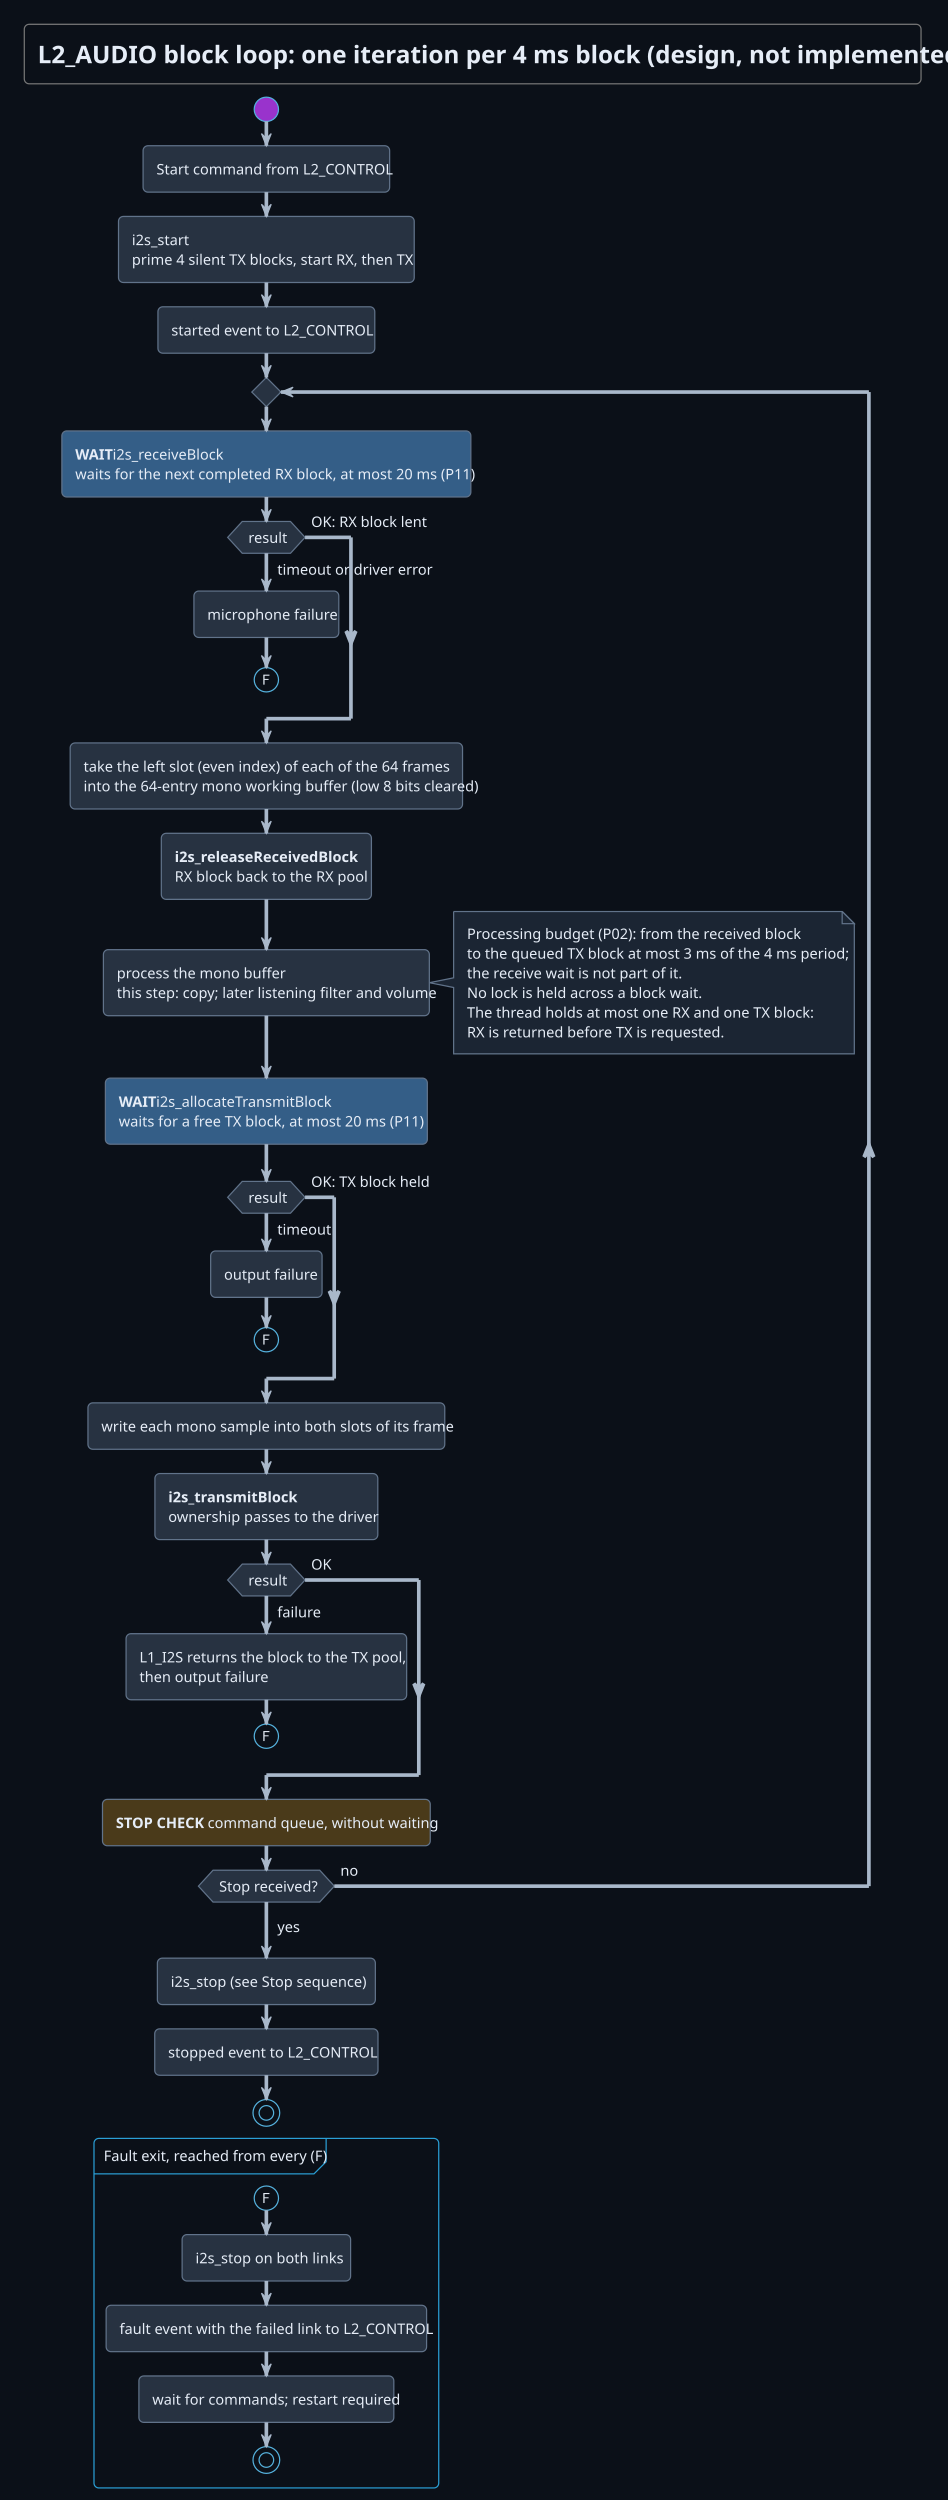
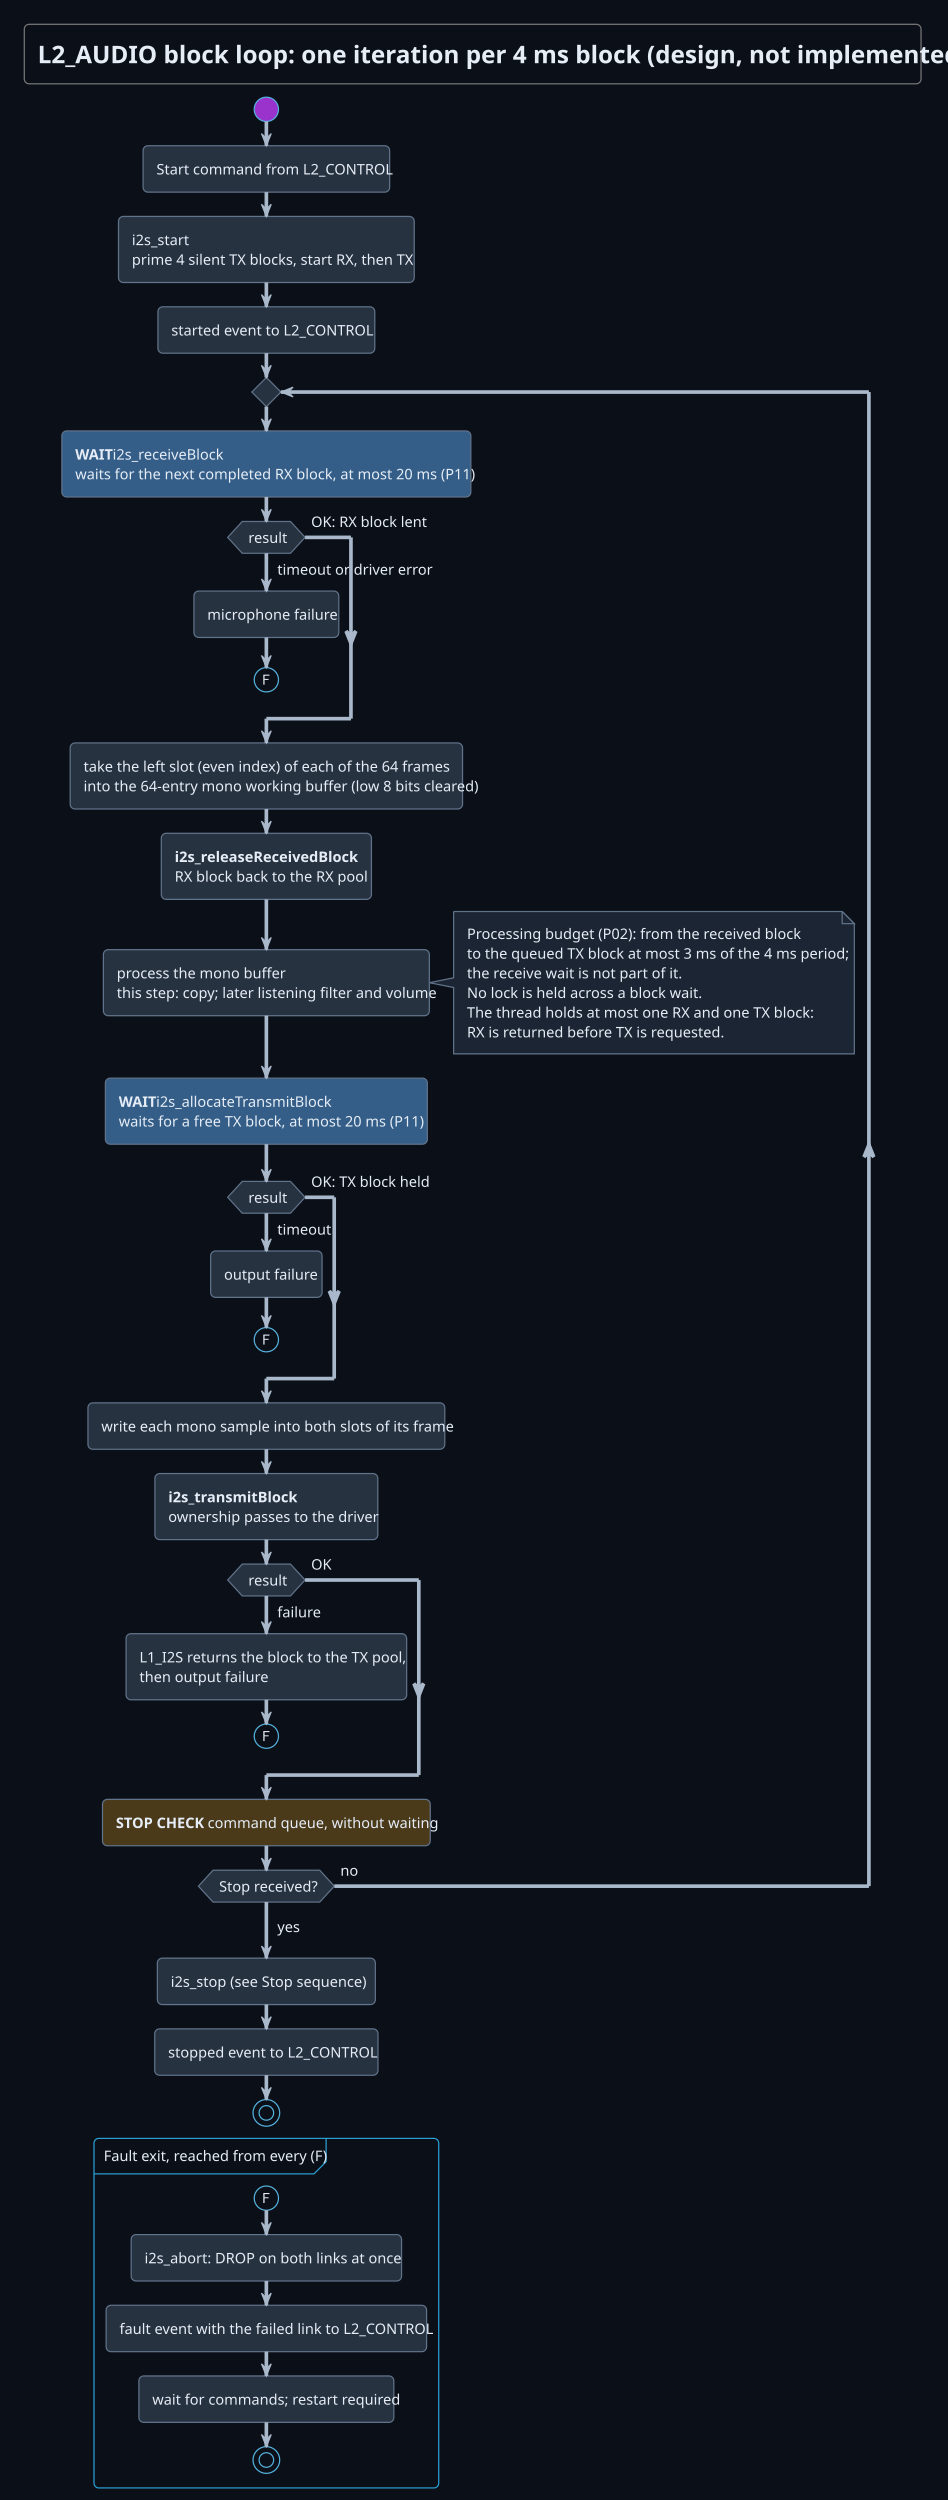
<svg xmlns="http://www.w3.org/2000/svg" contentStyleType="text/css" data-diagram-type="ACTIVITY" height="2144.792px" preserveAspectRatio="none" style="width:813px;height:2144px;background:#0B1018;" version="1.1" viewBox="0 0 813 2144" width="813.542px" zoomAndPan="magnify">
  <defs />
  <g>
    <rect fill="#0B1018" height="2144.792" style="stroke:none;stroke-width:1.042;" width="813.542" x="0" y="0" />
    <g class="title" data-source-line="18">
      <rect fill="none" height="51.033" rx="4.167" ry="4.167" style="stroke:#777777;stroke-width:1.042;" width="769.051" x="20.833" y="20.833" />
      <text fill="#E6EDF7" font-family="sans-serif" font-size="20.833" font-weight="bold" lengthAdjust="spacing" textLength="746.134" x="32.292" y="54.224">L2_AUDIO block loop: one iteration per 4 ms block (design, not implemented)</text>
    </g>
    <ellipse cx="228.433" cy="93.742" fill="#9933CC" rx="10.417" ry="10.417" style="stroke:#55B2DE;stroke-width:1.042;" />
    <rect fill="#273241" height="39.787" rx="4.167" ry="4.167" style="stroke:#61738A;stroke-width:1.042;" width="211.454" x="122.706" y="124.992" />
    <text fill="#E6EDF7" font-family="sans-serif" font-size="12.5" lengthAdjust="spacing" textLength="188.538" x="134.164" y="149.609">Start command from L2_CONTROL</text>
    <rect fill="#273241" height="56.657" rx="4.167" ry="4.167" style="stroke:#61738A;stroke-width:1.042;" width="253.605" x="101.631" y="185.612" />
    <text fill="#E6EDF7" font-family="sans-serif" font-size="12.5" lengthAdjust="spacing" textLength="48.438" x="113.089" y="210.23">i2s_start</text>
    <text fill="#E6EDF7" font-family="sans-serif" font-size="12.5" lengthAdjust="spacing" textLength="230.689" x="113.089" y="227.1">prime 4 silent TX blocks, start RX, then TX</text>
    <rect fill="#273241" height="39.787" rx="4.167" ry="4.167" style="stroke:#61738A;stroke-width:1.042;" width="185.966" x="135.45" y="263.102" />
    <text fill="#E6EDF7" font-family="sans-serif" font-size="12.5" lengthAdjust="spacing" textLength="163.049" x="146.909" y="287.72">started event to L2_CONTROL</text>
    <rect fill="#345E87" height="56.657" rx="4.167" ry="4.167" style="stroke:#61738A;stroke-width:1.042;" width="350.749" x="53.059" y="369.556" />
    <text fill="#E6EDF7" font-family="sans-serif" font-size="12.5" font-weight="bold" lengthAdjust="spacing" textLength="28.296" x="64.517" y="394.173">WAIT</text>
    <text fill="#E6EDF7" font-family="sans-serif" font-size="12.5" lengthAdjust="spacing" textLength="91.626" x="96.561" y="394.173">i2s_receiveBlock</text>
    <text fill="#E6EDF7" font-family="sans-serif" font-size="12.5" lengthAdjust="spacing" textLength="327.832" x="64.517" y="411.043">waits for the next completed RX block, at most 20 ms (P11)</text>
    <rect fill="#273241" height="39.787" rx="4.167" ry="4.167" style="stroke:#61738A;stroke-width:1.042;" width="124.247" x="166.31" y="506.893" />
    <text fill="#E6EDF7" font-family="sans-serif" font-size="12.5" lengthAdjust="spacing" textLength="101.331" x="177.768" y="531.51">microphone failure</text>
    <ellipse cx="228.433" cy="582.985" fill="none" rx="10.417" ry="10.417" style="stroke:#55B2DE;stroke-width:1.042;" />
    <path d="M231.07,579.502 L226.887,579.502 L226.887,582.237 L230.354,582.237 L230.354,583.083 L226.887,583.083 L226.887,587.152 L225.813,587.152 L225.813,578.575 L231.07,578.575 L231.07,579.502 Z " fill="#E6EDF7" />
    <polygon fill="#273241" points="207.752,447.213,249.114,447.213,261.614,460.856,249.114,474.5,207.752,474.5,195.252,460.856,207.752,447.213" style="stroke:#61738A;stroke-width:1.042;" />
    <text fill="#E6EDF7" font-family="sans-serif" font-size="12.5" lengthAdjust="spacing" textLength="118.799" x="237.808" y="492.867">timeout or driver error</text>
    <text fill="#E6EDF7" font-family="sans-serif" font-size="12.5" lengthAdjust="spacing" textLength="30.945" x="212.961" y="465.58">result</text>
    <text fill="#E6EDF7" font-family="sans-serif" font-size="12.5" lengthAdjust="spacing" textLength="94.617" x="266.822" y="451.937">OK: RX block lent</text>
    <rect fill="#273241" height="56.657" rx="4.167" ry="4.167" style="stroke:#61738A;stroke-width:1.042;" width="336.479" x="60.194" y="637.152" />
    <text fill="#E6EDF7" font-family="sans-serif" font-size="12.5" lengthAdjust="spacing" textLength="299.585" x="71.652" y="661.77">take the left slot (even index) of each of the 64 frames</text>
    <text fill="#E6EDF7" font-family="sans-serif" font-size="12.5" lengthAdjust="spacing" textLength="313.562" x="71.652" y="678.64">into the 64-entry mono working buffer (low 8 bits cleared)</text>
    <rect fill="#273241" height="56.657" rx="4.167" ry="4.167" style="stroke:#61738A;stroke-width:1.042;" width="180.192" x="138.337" y="714.642" />
    <text fill="#E6EDF7" font-family="sans-serif" font-size="12.5" font-weight="bold" lengthAdjust="spacing" textLength="151.917" x="149.796" y="739.26">i2s_releaseReceivedBlock</text>
    <text fill="#E6EDF7" font-family="sans-serif" font-size="12.5" lengthAdjust="spacing" textLength="157.275" x="149.796" y="756.13">RX block back to the RX pool</text>
    <path d="M389.027,781.716 L389.027,838.576 L368.194,842.743 L389.027,846.91 L389.027,903.77 A0,0 0 0 0 389.027,903.77 L732.659,903.77 A0,0 0 0 0 732.659,903.77 L732.659,792.133 L722.242,781.716 L389.027,781.716 A0,0 0 0 0 389.027,781.716" fill="#1B2533" style="stroke:#61738A;stroke-width:1.042;" />
    <path d="M722.242,781.716 L722.242,792.133 L732.659,792.133 L722.242,781.716" fill="#1B2533" style="stroke:#61738A;stroke-width:1.042;" />
    <text fill="#E6EDF7" font-family="sans-serif" font-size="12.5" lengthAdjust="spacing" textLength="268.652" x="400.485" y="805.292">Processing budget (P02): from the received block</text>
    <text fill="#E6EDF7" font-family="sans-serif" font-size="12.5" lengthAdjust="spacing" textLength="311.34" x="400.485" y="822.162">to the queued TX block at most 3 ms of the 4 ms period;</text>
    <text fill="#E6EDF7" font-family="sans-serif" font-size="12.5" lengthAdjust="spacing" textLength="173.975" x="400.485" y="839.032">the receive wait is not part of it.</text>
    <text fill="#E6EDF7" font-family="sans-serif" font-size="12.5" lengthAdjust="spacing" textLength="193.481" x="400.485" y="855.902">No lock is held across a block wait.</text>
    <text fill="#E6EDF7" font-family="sans-serif" font-size="12.5" lengthAdjust="spacing" textLength="280.603" x="400.485" y="872.772">The thread holds at most one RX and one TX block:</text>
    <text fill="#E6EDF7" font-family="sans-serif" font-size="12.5" lengthAdjust="spacing" textLength="207.935" x="400.485" y="889.642">RX is returned before TX is requested.</text>
    <rect fill="#273241" height="56.657" rx="4.167" ry="4.167" style="stroke:#61738A;stroke-width:1.042;" width="279.521" x="88.673" y="814.414" />
    <text fill="#E6EDF7" font-family="sans-serif" font-size="12.5" lengthAdjust="spacing" textLength="134.058" x="100.131" y="839.032">process the mono buffer</text>
    <text fill="#E6EDF7" font-family="sans-serif" font-size="12.5" lengthAdjust="spacing" textLength="256.604" x="100.131" y="855.902">this step: copy; later listening filter and volume</text>
    <rect fill="#345E87" height="56.657" rx="4.167" ry="4.167" style="stroke:#61738A;stroke-width:1.042;" width="276.127" x="90.37" y="924.603" />
    <text fill="#E6EDF7" font-family="sans-serif" font-size="12.5" font-weight="bold" lengthAdjust="spacing" textLength="28.296" x="101.828" y="949.221">WAIT</text>
    <text fill="#E6EDF7" font-family="sans-serif" font-size="12.5" lengthAdjust="spacing" textLength="143.298" x="133.871" y="949.221">i2s_allocateTransmitBlock</text>
    <text fill="#E6EDF7" font-family="sans-serif" font-size="12.5" lengthAdjust="spacing" textLength="253.21" x="101.828" y="966.091">waits for a free TX block, at most 20 ms (P11)</text>
    <rect fill="#273241" height="39.787" rx="4.167" ry="4.167" style="stroke:#61738A;stroke-width:1.042;" width="95.536" x="180.665" y="1072.839" />
    <text fill="#E6EDF7" font-family="sans-serif" font-size="12.5" lengthAdjust="spacing" textLength="72.62" x="192.123" y="1097.457">output failure</text>
    <ellipse cx="228.433" cy="1148.932" fill="none" rx="10.417" ry="10.417" style="stroke:#55B2DE;stroke-width:1.042;" />
    <path d="M231.07,1145.449 L226.887,1145.449 L226.887,1148.183 L230.354,1148.183 L230.354,1149.03 L226.887,1149.03 L226.887,1153.099 L225.813,1153.099 L225.813,1144.521 L231.07,1144.521 L231.07,1145.449 Z " fill="#E6EDF7" />
    <polygon fill="#273241" points="207.752,1013.159,249.114,1013.159,261.614,1026.803,249.114,1040.446,207.752,1040.446,195.252,1026.803,207.752,1013.159" style="stroke:#61738A;stroke-width:1.042;" />
    <text fill="#E6EDF7" font-family="sans-serif" font-size="12.5" lengthAdjust="spacing" textLength="41.431" x="237.808" y="1058.813">timeout</text>
    <text fill="#E6EDF7" font-family="sans-serif" font-size="12.5" lengthAdjust="spacing" textLength="30.945" x="212.961" y="1031.527">result</text>
    <text fill="#E6EDF7" font-family="sans-serif" font-size="12.5" lengthAdjust="spacing" textLength="95.874" x="266.822" y="1017.883">OK: TX block held</text>
    <rect fill="#273241" height="39.787" rx="4.167" ry="4.167" style="stroke:#61738A;stroke-width:1.042;" width="305.998" x="75.434" y="1203.099" />
    <text fill="#E6EDF7" font-family="sans-serif" font-size="12.5" lengthAdjust="spacing" textLength="283.081" x="86.893" y="1227.716">write each mono sample into both slots of its frame</text>
    <rect fill="#273241" height="56.657" rx="4.167" ry="4.167" style="stroke:#61738A;stroke-width:1.042;" width="191.154" x="132.856" y="1263.719" />
    <text fill="#E6EDF7" font-family="sans-serif" font-size="12.5" font-weight="bold" lengthAdjust="spacing" textLength="104.761" x="144.315" y="1288.336">i2s_transmitBlock</text>
    <text fill="#E6EDF7" font-family="sans-serif" font-size="12.5" lengthAdjust="spacing" textLength="168.237" x="144.315" y="1305.206">ownership passes to the driver</text>
    <rect fill="#273241" height="56.657" rx="4.167" ry="4.167" style="stroke:#61738A;stroke-width:1.042;" width="240.629" x="108.119" y="1401.056" />
    <text fill="#E6EDF7" font-family="sans-serif" font-size="12.5" lengthAdjust="spacing" textLength="217.712" x="119.577" y="1425.673">L1_I2S returns the block to the TX pool,</text>
    <text fill="#E6EDF7" font-family="sans-serif" font-size="12.5" lengthAdjust="spacing" textLength="100.574" x="119.577" y="1442.543">then output failure</text>
    <ellipse cx="228.433" cy="1488.963" fill="none" rx="10.417" ry="10.417" style="stroke:#55B2DE;stroke-width:1.042;" />
    <path d="M231.07,1485.48 L226.887,1485.48 L226.887,1488.214 L230.354,1488.214 L230.354,1489.061 L226.887,1489.061 L226.887,1493.13 L225.813,1493.13 L225.813,1484.552 L231.07,1484.552 L231.07,1485.48 Z " fill="#E6EDF7" />
    <polygon fill="#273241" points="207.752,1341.376,249.114,1341.376,261.614,1355.019,249.114,1368.662,207.752,1368.662,195.252,1355.019,207.752,1341.376" style="stroke:#61738A;stroke-width:1.042;" />
    <text fill="#E6EDF7" font-family="sans-serif" font-size="12.5" lengthAdjust="spacing" textLength="33.935" x="237.808" y="1387.03">failure</text>
    <text fill="#E6EDF7" font-family="sans-serif" font-size="12.5" lengthAdjust="spacing" textLength="30.945" x="212.961" y="1359.743">result</text>
    <text fill="#E6EDF7" font-family="sans-serif" font-size="12.5" lengthAdjust="spacing" textLength="15.979" x="266.822" y="1346.1">OK</text>
    <rect fill="#4A3A1A" height="39.787" rx="4.167" ry="4.167" style="stroke:#61738A;stroke-width:1.042;" width="281.083" x="87.892" y="1543.13" />
    <text fill="#E6EDF7" font-family="sans-serif" font-size="12.5" font-weight="bold" lengthAdjust="spacing" textLength="74.939" x="99.35" y="1567.747">STOP CHECK</text>
    <text fill="#E6EDF7" font-family="sans-serif" font-size="12.5" lengthAdjust="spacing" textLength="179.48" x="178.036" y="1567.747">command queue, without waiting</text>
    <polygon fill="#273241" points="228.433,323.722,240.933,336.222,228.433,348.722,215.933,336.222,228.433,323.722" style="stroke:#61738A;stroke-width:1.042;" />
    <polygon fill="#273241" points="182.667,1603.916,274.199,1603.916,286.699,1617.56,274.199,1631.203,182.667,1631.203,170.167,1617.56,182.667,1603.916" style="stroke:#61738A;stroke-width:1.042;" />
    <text fill="#E6EDF7" font-family="sans-serif" font-size="12.5" lengthAdjust="spacing" textLength="81.116" x="187.875" y="1622.284">Stop received?</text>
    <text fill="#E6EDF7" font-family="sans-serif" font-size="12.5" lengthAdjust="spacing" textLength="13.477" x="291.908" y="1608.64">no</text>
    <rect fill="#273241" height="39.787" rx="4.167" ry="4.167" style="stroke:#61738A;stroke-width:1.042;" width="186.942" x="134.962" y="1679.323" />
    <text fill="#E6EDF7" font-family="sans-serif" font-size="12.5" lengthAdjust="spacing" textLength="164.026" x="146.42" y="1703.941">i2s_stop (see Stop sequence)</text>
    <rect fill="#273241" height="39.787" rx="4.167" ry="4.167" style="stroke:#61738A;stroke-width:1.042;" width="191.459" x="132.704" y="1739.943" />
    <text fill="#E6EDF7" font-family="sans-serif" font-size="12.5" lengthAdjust="spacing" textLength="168.542" x="144.162" y="1764.561">stopped event to L2_CONTROL</text>
    <ellipse cx="228.433" cy="1812.022" fill="none" rx="11.458" ry="11.458" style="stroke:#55B2DE;stroke-width:1.042;" />
    <ellipse cx="228.433" cy="1812.022" fill="none" rx="6.25" ry="6.25" style="stroke:#55B2DE;stroke-width:1.042;" />
    <rect fill="none" height="299.772" rx="4.167" ry="4.167" style="stroke:#2A9FD6;stroke-width:1.042;" width="295.654" x="80.606" y="1833.897" />
    <path d="M279.687,1833.897 L279.687,1853.892 L269.27,1864.309 L80.606,1864.309" fill="none" style="stroke:#2A9FD6;stroke-width:1.042;" />
    <text fill="#E6EDF7" font-family="sans-serif" font-size="12.5" lengthAdjust="spacing" textLength="178.247" x="88.939" y="1853.306">Fault exit, reached from every (F)</text>
    <ellipse cx="228.433" cy="1885.142" fill="none" rx="10.417" ry="10.417" style="stroke:#55B2DE;stroke-width:1.042;" />
    <path d="M231.07,1881.659 L226.887,1881.659 L226.887,1884.393 L230.354,1884.393 L230.354,1885.24 L226.887,1885.24 L226.887,1889.309 L225.813,1889.309 L225.813,1880.731 L231.07,1880.731 L231.07,1881.659 Z " fill="#E6EDF7" />
-     <rect fill="#273241" height="39.787" rx="4.167" ry="4.167" style="stroke:#61738A;stroke-width:1.042;" width="144.499" x="156.184" y="1916.392" />
-     <text fill="#E6EDF7" font-family="sans-serif" font-size="12.5" lengthAdjust="spacing" textLength="121.582" x="167.642" y="1941.009">i2s_stop on both links</text>
+     <rect fill="#273241" height="39.787" rx="4.167" ry="4.167" style="stroke:#61738A;stroke-width:1.042;" width="231.877" x="112.495" y="1916.392" />
+     <text fill="#E6EDF7" font-family="sans-serif" font-size="12.5" lengthAdjust="spacing" textLength="208.96" x="123.953" y="1941.009">i2s_abort: DROP on both links at once</text>
    <rect fill="#273241" height="39.787" rx="4.167" ry="4.167" style="stroke:#61738A;stroke-width:1.042;" width="274.821" x="91.023" y="1977.012" />
    <text fill="#E6EDF7" font-family="sans-serif" font-size="12.5" lengthAdjust="spacing" textLength="251.904" x="102.481" y="2001.63">fault event with the failed link to L2_CONTROL</text>
    <rect fill="#273241" height="39.787" rx="4.167" ry="4.167" style="stroke:#61738A;stroke-width:1.042;" width="218.62" x="119.123" y="2037.632" />
    <text fill="#E6EDF7" font-family="sans-serif" font-size="12.5" lengthAdjust="spacing" textLength="195.703" x="130.582" y="2062.25">wait for commands; restart required</text>
    <ellipse cx="228.433" cy="2109.711" fill="none" rx="11.458" ry="11.458" style="stroke:#55B2DE;stroke-width:1.042;" />
    <ellipse cx="228.433" cy="2109.711" fill="none" rx="6.25" ry="6.25" style="stroke:#55B2DE;stroke-width:1.042;" />
    <line style="stroke:#A9B8CA;stroke-width:3.125;" x1="228.433" x2="228.433" y1="104.159" y2="124.992" />
    <polygon fill="#A9B8CA" points="224.267,114.575,228.433,124.992,232.6,114.575,228.433,118.742" style="stroke:#A9B8CA;stroke-width:1.042;" />
    <line style="stroke:#A9B8CA;stroke-width:3.125;" x1="228.433" x2="228.433" y1="164.779" y2="185.612" />
    <polygon fill="#A9B8CA" points="224.267,175.195,228.433,185.612,232.6,175.195,228.433,179.362" style="stroke:#A9B8CA;stroke-width:1.042;" />
    <line style="stroke:#A9B8CA;stroke-width:3.125;" x1="228.433" x2="228.433" y1="242.269" y2="263.102" />
    <polygon fill="#A9B8CA" points="224.267,252.685,228.433,263.102,232.6,252.685,228.433,256.852" style="stroke:#A9B8CA;stroke-width:1.042;" />
    <line style="stroke:#A9B8CA;stroke-width:3.125;" x1="228.433" x2="228.433" y1="546.68" y2="572.569" />
    <polygon fill="#A9B8CA" points="224.267,562.152,228.433,572.569,232.6,562.152,228.433,566.319" style="stroke:#A9B8CA;stroke-width:1.042;" />
    <line style="stroke:#A9B8CA;stroke-width:3.125;" x1="228.433" x2="228.433" y1="474.5" y2="506.893" />
    <polygon fill="#A9B8CA" points="224.267,496.476,228.433,506.893,232.6,496.476,228.433,500.643" style="stroke:#A9B8CA;stroke-width:1.042;" />
    <line style="stroke:#A9B8CA;stroke-width:3.125;" x1="261.614" x2="300.974" y1="460.856" y2="460.856" />
    <polygon fill="#A9B8CA" points="296.807,541.319,300.974,551.735,305.14,541.319,300.974,545.485" style="stroke:#A9B8CA;stroke-width:3.125;" />
    <line style="stroke:#A9B8CA;stroke-width:3.125;" x1="300.974" x2="300.974" y1="460.856" y2="616.319" />
    <line style="stroke:#A9B8CA;stroke-width:3.125;" x1="300.974" x2="228.433" y1="616.319" y2="616.319" />
    <line style="stroke:#A9B8CA;stroke-width:3.125;" x1="228.433" x2="228.433" y1="616.319" y2="637.152" />
    <polygon fill="#A9B8CA" points="224.267,626.735,228.433,637.152,232.6,626.735,228.433,630.902" style="stroke:#A9B8CA;stroke-width:1.042;" />
    <line style="stroke:#A9B8CA;stroke-width:3.125;" x1="228.433" x2="228.433" y1="426.213" y2="447.213" />
    <polygon fill="#A9B8CA" points="224.267,436.796,228.433,447.213,232.6,436.796,228.433,440.963" style="stroke:#A9B8CA;stroke-width:1.042;" />
    <line style="stroke:#A9B8CA;stroke-width:3.125;" x1="228.433" x2="228.433" y1="693.809" y2="714.642" />
    <polygon fill="#A9B8CA" points="224.267,704.226,228.433,714.642,232.6,704.226,228.433,708.392" style="stroke:#A9B8CA;stroke-width:1.042;" />
    <line style="stroke:#A9B8CA;stroke-width:3.125;" x1="228.433" x2="228.433" y1="771.299" y2="814.414" />
    <polygon fill="#A9B8CA" points="224.267,803.998,228.433,814.414,232.6,803.998,228.433,808.164" style="stroke:#A9B8CA;stroke-width:1.042;" />
    <line style="stroke:#A9B8CA;stroke-width:3.125;" x1="228.433" x2="228.433" y1="871.071" y2="924.603" />
    <polygon fill="#A9B8CA" points="224.267,914.187,228.433,924.603,232.6,914.187,228.433,918.353" style="stroke:#A9B8CA;stroke-width:1.042;" />
    <line style="stroke:#A9B8CA;stroke-width:3.125;" x1="228.433" x2="228.433" y1="1112.626" y2="1138.515" />
    <polygon fill="#A9B8CA" points="224.267,1128.099,228.433,1138.515,232.6,1128.099,228.433,1132.265" style="stroke:#A9B8CA;stroke-width:1.042;" />
    <line style="stroke:#A9B8CA;stroke-width:3.125;" x1="228.433" x2="228.433" y1="1040.446" y2="1072.839" />
    <polygon fill="#A9B8CA" points="224.267,1062.423,228.433,1072.839,232.6,1062.423,228.433,1066.589" style="stroke:#A9B8CA;stroke-width:1.042;" />
    <line style="stroke:#A9B8CA;stroke-width:3.125;" x1="261.614" x2="286.618" y1="1026.803" y2="1026.803" />
    <polygon fill="#A9B8CA" points="282.451,1107.265,286.618,1117.682,290.785,1107.265,286.618,1111.432" style="stroke:#A9B8CA;stroke-width:3.125;" />
    <line style="stroke:#A9B8CA;stroke-width:3.125;" x1="286.618" x2="286.618" y1="1026.803" y2="1182.265" />
    <line style="stroke:#A9B8CA;stroke-width:3.125;" x1="286.618" x2="228.433" y1="1182.265" y2="1182.265" />
    <line style="stroke:#A9B8CA;stroke-width:3.125;" x1="228.433" x2="228.433" y1="1182.265" y2="1203.099" />
    <polygon fill="#A9B8CA" points="224.267,1192.682,228.433,1203.099,232.6,1192.682,228.433,1196.849" style="stroke:#A9B8CA;stroke-width:1.042;" />
    <line style="stroke:#A9B8CA;stroke-width:3.125;" x1="228.433" x2="228.433" y1="981.26" y2="1013.159" />
    <polygon fill="#A9B8CA" points="224.267,1002.742,228.433,1013.159,232.6,1002.742,228.433,1006.909" style="stroke:#A9B8CA;stroke-width:1.042;" />
    <line style="stroke:#A9B8CA;stroke-width:3.125;" x1="228.433" x2="228.433" y1="1242.885" y2="1263.719" />
    <polygon fill="#A9B8CA" points="224.267,1253.302,228.433,1263.719,232.6,1253.302,228.433,1257.469" style="stroke:#A9B8CA;stroke-width:1.042;" />
    <line style="stroke:#A9B8CA;stroke-width:3.125;" x1="228.433" x2="228.433" y1="1457.713" y2="1478.546" />
    <polygon fill="#A9B8CA" points="224.267,1468.13,228.433,1478.546,232.6,1468.13,228.433,1472.296" style="stroke:#A9B8CA;stroke-width:1.042;" />
    <line style="stroke:#A9B8CA;stroke-width:3.125;" x1="228.433" x2="228.433" y1="1368.662" y2="1401.056" />
    <polygon fill="#A9B8CA" points="224.267,1390.639,228.433,1401.056,232.6,1390.639,228.433,1394.806" style="stroke:#A9B8CA;stroke-width:1.042;" />
    <line style="stroke:#A9B8CA;stroke-width:3.125;" x1="261.614" x2="359.164" y1="1355.019" y2="1355.019" />
    <polygon fill="#A9B8CA" points="354.998,1443.917,359.164,1454.333,363.331,1443.917,359.164,1448.083" style="stroke:#A9B8CA;stroke-width:3.125;" />
    <line style="stroke:#A9B8CA;stroke-width:3.125;" x1="359.164" x2="359.164" y1="1355.019" y2="1522.296" />
    <line style="stroke:#A9B8CA;stroke-width:3.125;" x1="359.164" x2="228.433" y1="1522.296" y2="1522.296" />
    <line style="stroke:#A9B8CA;stroke-width:3.125;" x1="228.433" x2="228.433" y1="1522.296" y2="1543.13" />
    <polygon fill="#A9B8CA" points="224.267,1532.713,228.433,1543.13,232.6,1532.713,228.433,1536.88" style="stroke:#A9B8CA;stroke-width:1.042;" />
    <line style="stroke:#A9B8CA;stroke-width:3.125;" x1="228.433" x2="228.433" y1="1320.376" y2="1341.376" />
    <polygon fill="#A9B8CA" points="224.267,1330.959,228.433,1341.376,232.6,1330.959,228.433,1335.126" style="stroke:#A9B8CA;stroke-width:1.042;" />
    <line style="stroke:#A9B8CA;stroke-width:3.125;" x1="228.433" x2="228.433" y1="348.722" y2="369.556" />
    <polygon fill="#A9B8CA" points="224.267,359.139,228.433,369.556,232.6,359.139,228.433,363.306" style="stroke:#A9B8CA;stroke-width:1.042;" />
    <line style="stroke:#A9B8CA;stroke-width:3.125;" x1="286.699" x2="745.159" y1="1617.56" y2="1617.56" />
    <polygon fill="#A9B8CA" points="740.992,992.159,745.159,981.742,749.326,992.159,745.159,987.992" style="stroke:#A9B8CA;stroke-width:3.125;" />
    <line style="stroke:#A9B8CA;stroke-width:3.125;" x1="745.159" x2="745.159" y1="336.222" y2="1617.56" />
    <line style="stroke:#A9B8CA;stroke-width:3.125;" x1="745.159" x2="240.933" y1="336.222" y2="336.222" />
    <polygon fill="#A9B8CA" points="251.35,332.056,240.933,336.222,251.35,340.389,247.183,336.222" style="stroke:#A9B8CA;stroke-width:1.042;" />
    <line style="stroke:#A9B8CA;stroke-width:3.125;" x1="228.433" x2="228.433" y1="1582.916" y2="1603.916" />
    <polygon fill="#A9B8CA" points="224.267,1593.5,228.433,1603.916,232.6,1593.5,228.433,1597.666" style="stroke:#A9B8CA;stroke-width:1.042;" />
    <line style="stroke:#A9B8CA;stroke-width:3.125;" x1="228.433" x2="228.433" y1="302.889" y2="323.722" />
    <polygon fill="#A9B8CA" points="224.267,313.306,228.433,323.722,232.6,313.306,228.433,317.472" style="stroke:#A9B8CA;stroke-width:1.042;" />
    <line style="stroke:#A9B8CA;stroke-width:3.125;" x1="228.433" x2="228.433" y1="1631.203" y2="1679.323" />
    <polygon fill="#A9B8CA" points="224.267,1668.907,228.433,1679.323,232.6,1668.907,228.433,1673.073" style="stroke:#A9B8CA;stroke-width:1.042;" />
    <text fill="#E6EDF7" font-family="sans-serif" font-size="12.5" lengthAdjust="spacing" textLength="18.481" x="237.808" y="1656.928">yes</text>
    <line style="stroke:#A9B8CA;stroke-width:3.125;" x1="228.433" x2="228.433" y1="1719.11" y2="1739.943" />
    <polygon fill="#A9B8CA" points="224.267,1729.527,228.433,1739.943,232.6,1729.527,228.433,1733.693" style="stroke:#A9B8CA;stroke-width:1.042;" />
    <line style="stroke:#A9B8CA;stroke-width:3.125;" x1="228.433" x2="228.433" y1="1779.73" y2="1800.564" />
    <polygon fill="#A9B8CA" points="224.267,1790.147,228.433,1800.564,232.6,1790.147,228.433,1794.314" style="stroke:#A9B8CA;stroke-width:1.042;" />
    <line style="stroke:#A9B8CA;stroke-width:3.125;" x1="228.433" x2="228.433" y1="1895.559" y2="1916.392" />
    <polygon fill="#A9B8CA" points="224.267,1905.975,228.433,1916.392,232.6,1905.975,228.433,1910.142" style="stroke:#A9B8CA;stroke-width:1.042;" />
    <line style="stroke:#A9B8CA;stroke-width:3.125;" x1="228.433" x2="228.433" y1="1956.179" y2="1977.012" />
    <polygon fill="#A9B8CA" points="224.267,1966.595,228.433,1977.012,232.6,1966.595,228.433,1970.762" style="stroke:#A9B8CA;stroke-width:1.042;" />
    <line style="stroke:#A9B8CA;stroke-width:3.125;" x1="228.433" x2="228.433" y1="2016.799" y2="2037.632" />
    <polygon fill="#A9B8CA" points="224.267,2027.216,228.433,2037.632,232.6,2027.216,228.433,2031.382" style="stroke:#A9B8CA;stroke-width:1.042;" />
    <line style="stroke:#A9B8CA;stroke-width:3.125;" x1="228.433" x2="228.433" y1="2077.419" y2="2098.252" />
    <polygon fill="#A9B8CA" points="224.267,2087.836,228.433,2098.252,232.6,2087.836,228.433,2092.002" style="stroke:#A9B8CA;stroke-width:1.042;" />
  </g>
</svg>
